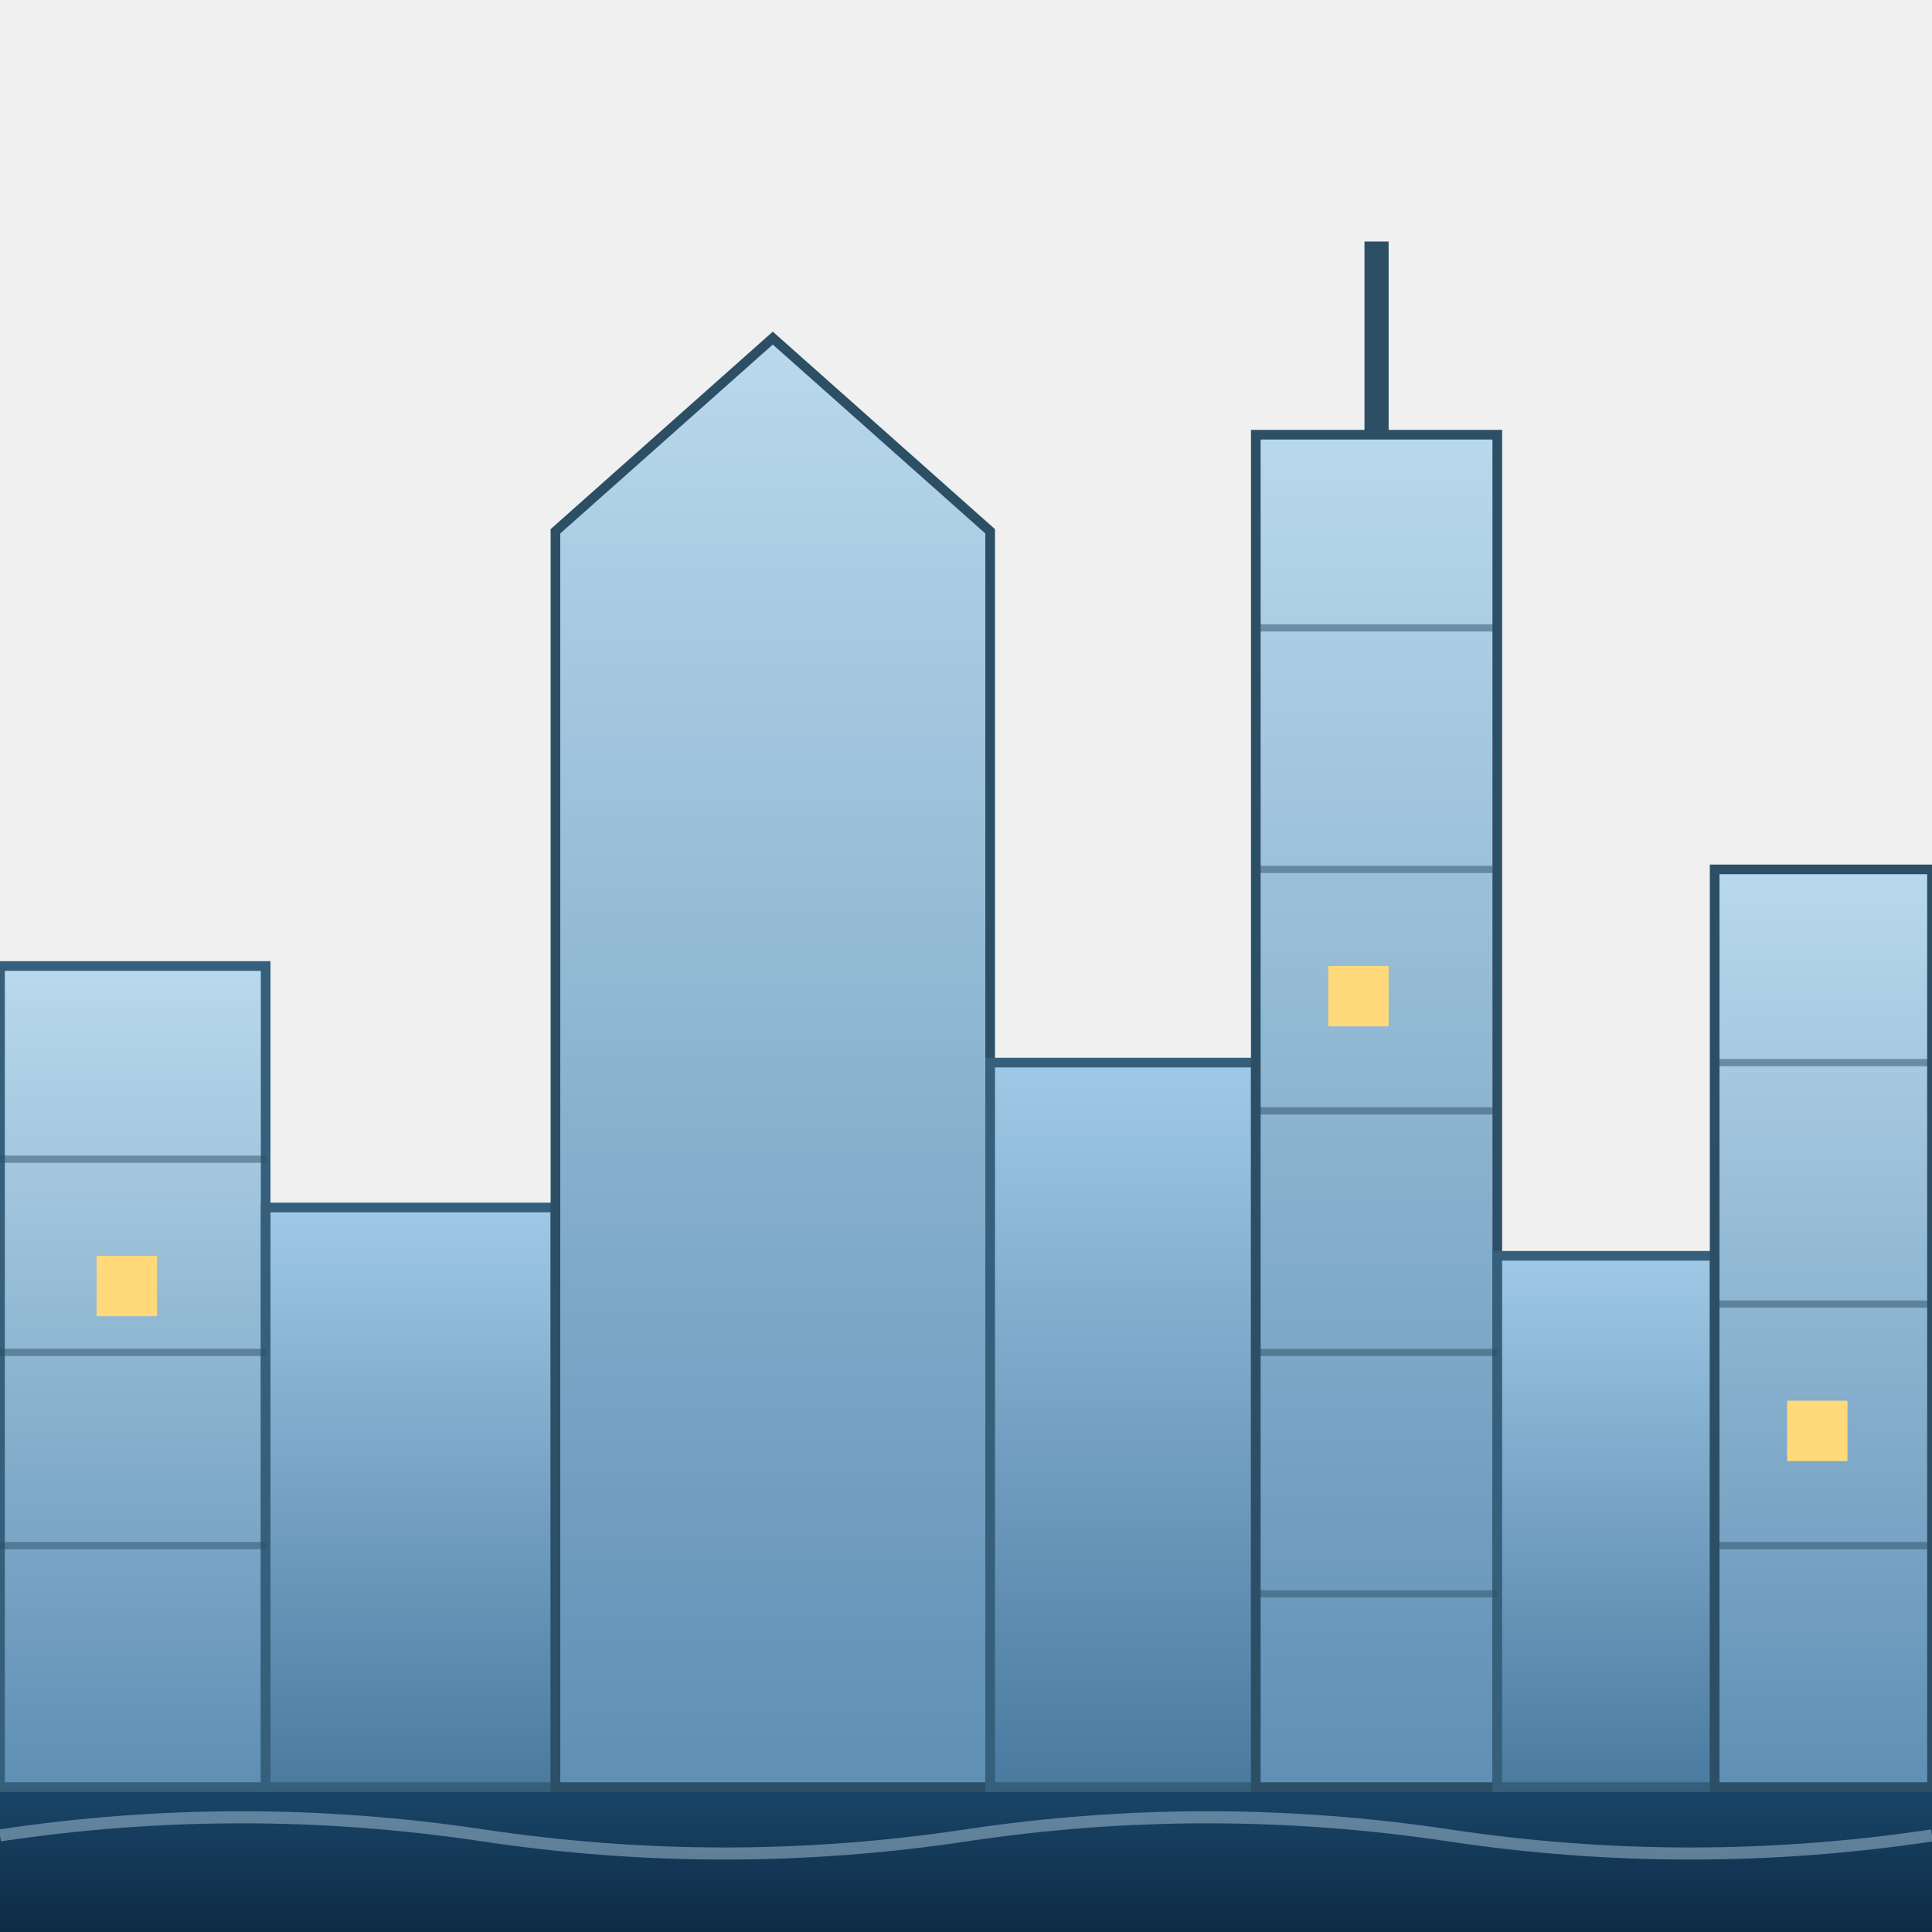
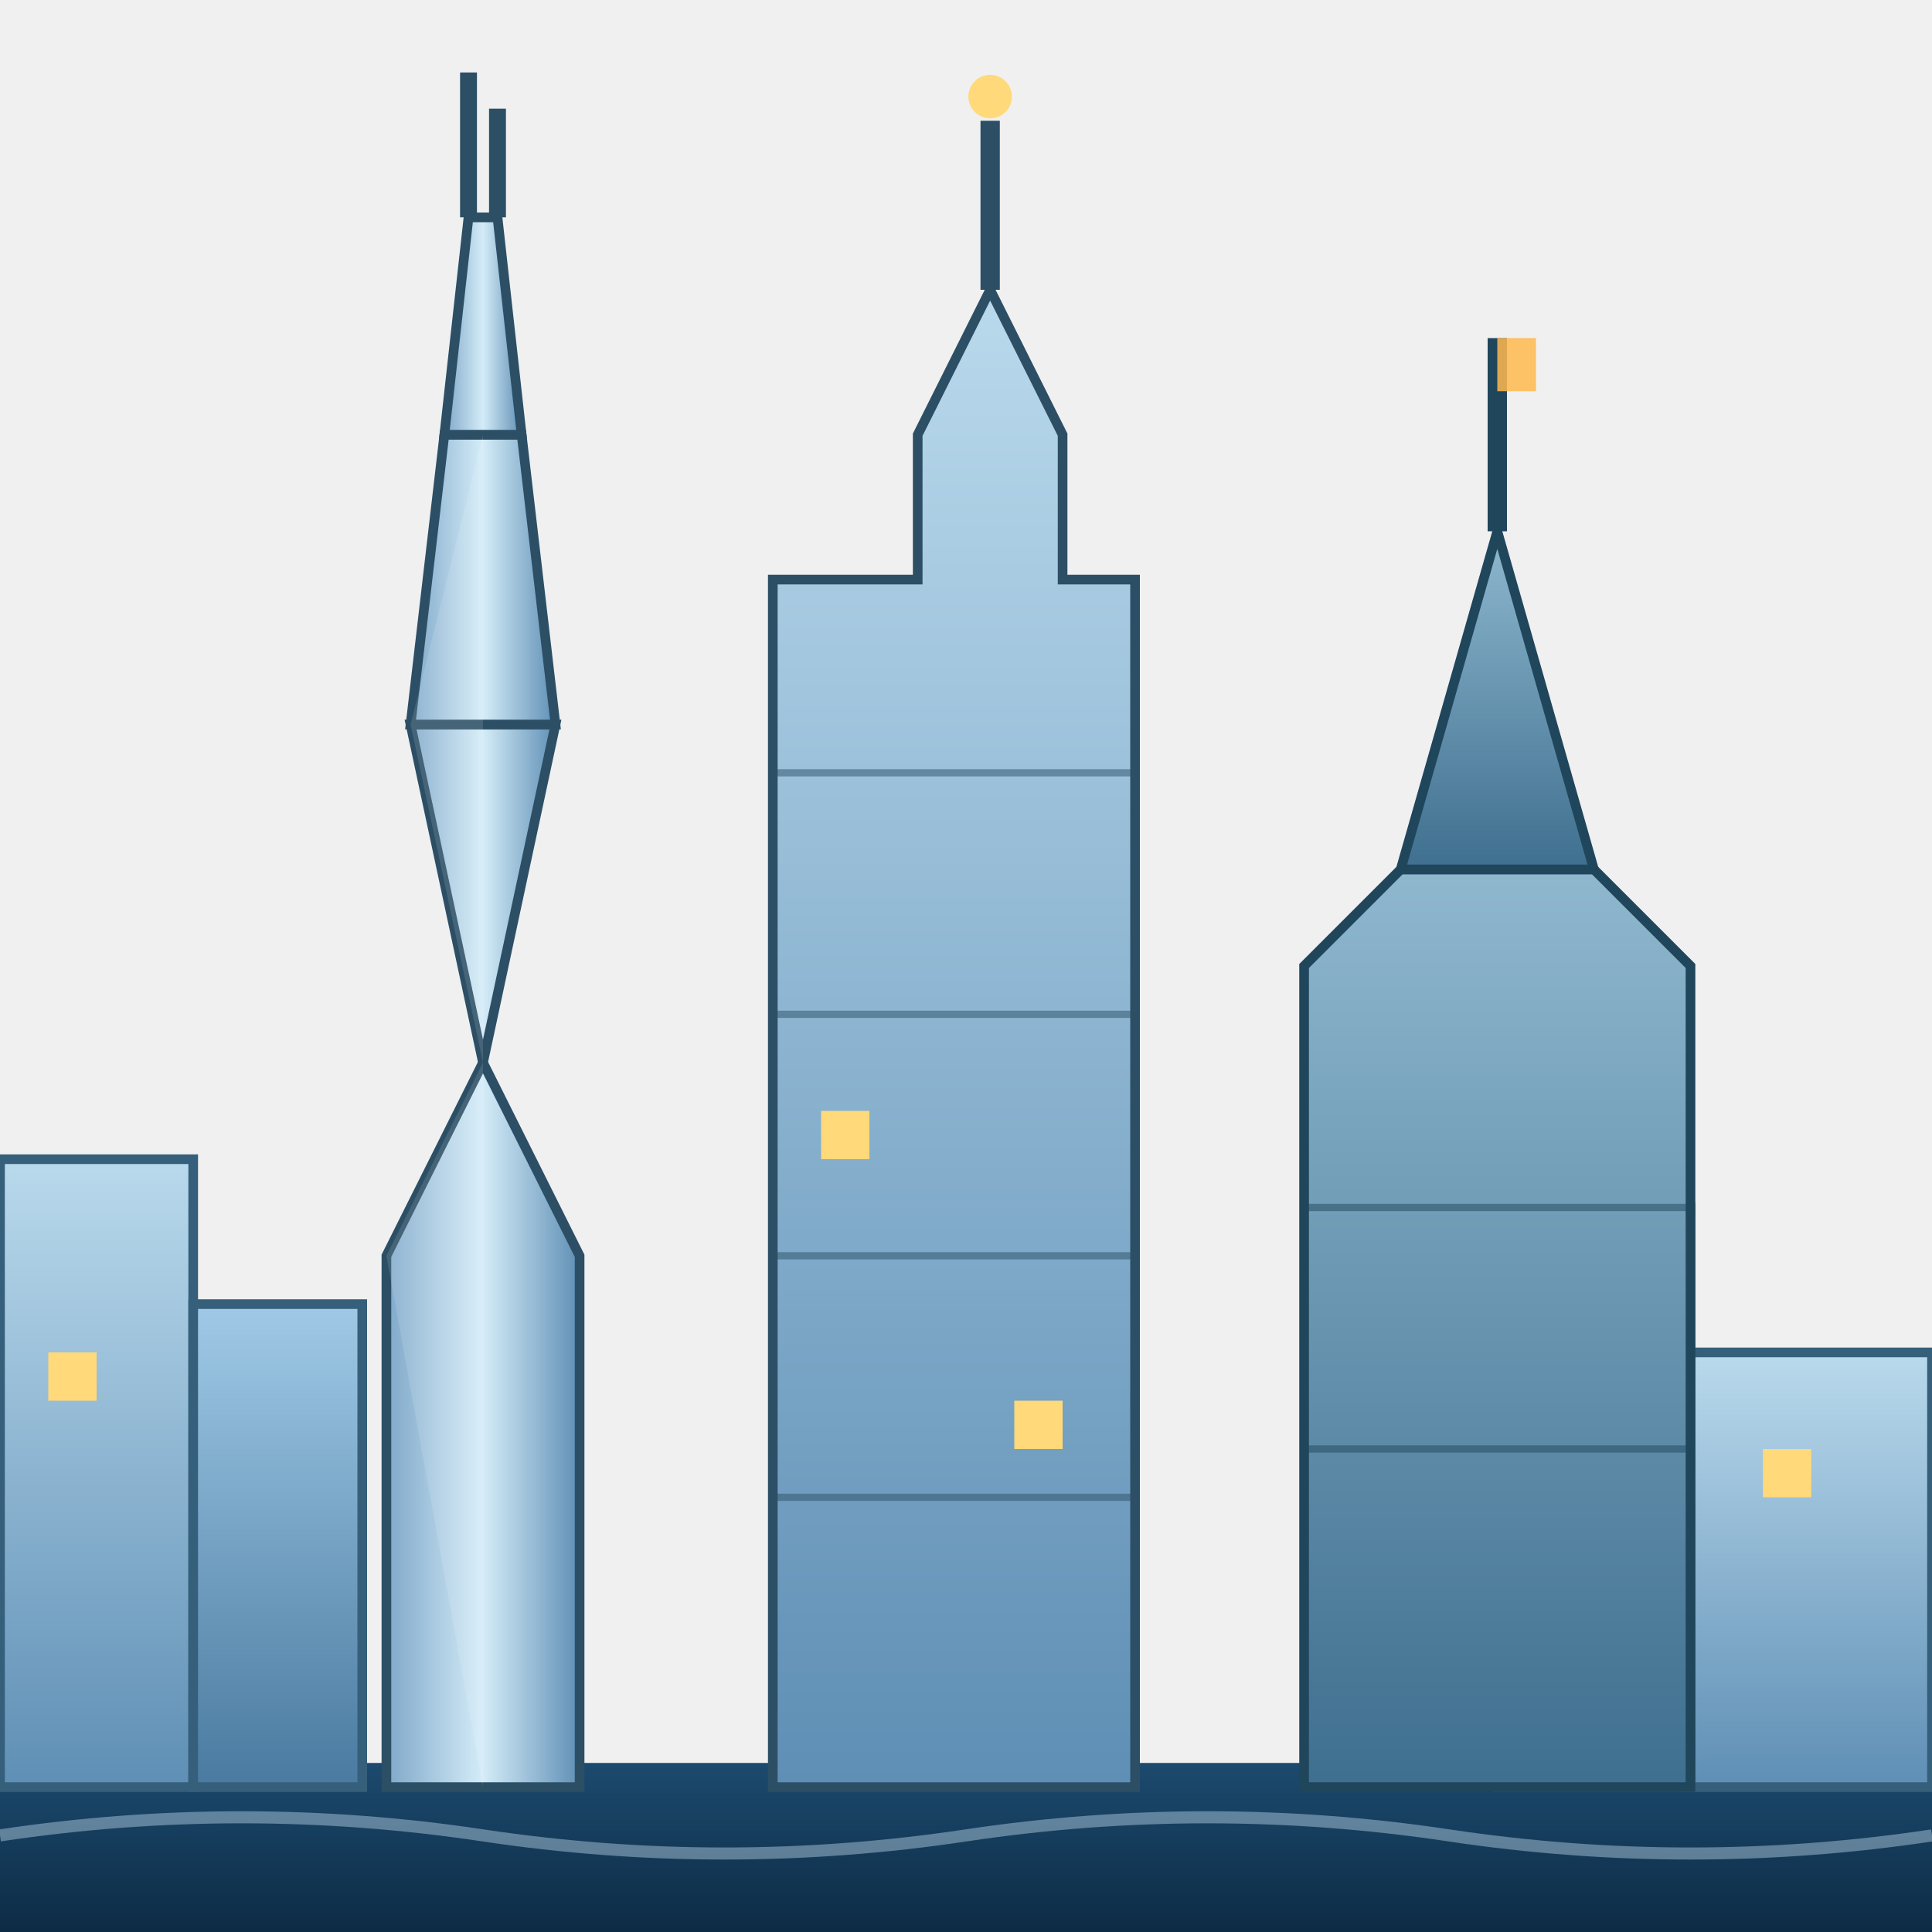
<svg xmlns="http://www.w3.org/2000/svg" viewBox="0 0 80 80">
  <defs>
    <linearGradient id="hkGlass1" x1="0" y1="0" x2="0" y2="1">
      <stop offset="0%" stop-color="#9fc9e6" />
      <stop offset="100%" stop-color="#4a7aa0" />
    </linearGradient>
    <linearGradient id="hkGlass2" x1="0" y1="0" x2="0" y2="1">
      <stop offset="0%" stop-color="#b9d9ec" />
      <stop offset="100%" stop-color="#5f8fb5" />
    </linearGradient>
+     <linearGradient id="hkBoc" x1="0" y1="0" x2="1" y2="0">
+       <stop offset="0%" stop-color="#7fa8c9" />
+       <stop offset="50%" stop-color="#d4ecf8" />
+       <stop offset="100%" stop-color="#5f8fb5" />
+     </linearGradient>
+     <linearGradient id="hkPlaza" x1="0" y1="0" x2="0" y2="1">
+       <stop offset="0%" stop-color="#8fb8cf" />
+       <stop offset="100%" stop-color="#3f6f8f" />
+     </linearGradient>
    <linearGradient id="hkWater" x1="0" y1="0" x2="0" y2="1">
      <stop offset="0%" stop-color="#1c4a6e" />
      <stop offset="100%" stop-color="#0d2b45" />
    </linearGradient>
  </defs>
  <rect x="0" y="73" width="80" height="7" fill="url(#hkWater)" />
  <path d="M0,76 Q10,74.5 20,76 T40,76 T60,76 T80,76" stroke="#cfe8f8" stroke-width="0.5" opacity="0.4" fill="none">
    <animate attributeName="opacity" values="0.25;0.55;0.25" dur="3s" repeatCount="indefinite" />
  </path>
-   <rect x="0" y="40" width="11" height="34" fill="url(#hkGlass2)" stroke="#355f7a" stroke-width="0.4" />
-   <rect x="11" y="50" width="12" height="24" fill="url(#hkGlass1)" stroke="#355f7a" stroke-width="0.4" />
-   <path d="M23,74 L23,22 L32,14 L41,22 L41,74 Z" fill="url(#hkGlass2)" stroke="#2c4f66" stroke-width="0.4" />
-   <rect x="41" y="44" width="11" height="30" fill="url(#hkGlass1)" stroke="#355f7a" stroke-width="0.4" />
-   <rect x="52" y="18" width="10" height="56" fill="url(#hkGlass2)" stroke="#2c4f66" stroke-width="0.4" />
-   <line x1="57" y1="18" x2="57" y2="10" stroke="#2c4f66" stroke-width="1" />
-   <rect x="62" y="52" width="9" height="22" fill="url(#hkGlass1)" stroke="#355f7a" stroke-width="0.4" />
-   <rect x="71" y="36" width="9" height="38" fill="url(#hkGlass2)" stroke="#2c4f66" stroke-width="0.4" />
+   <rect x="0" y="48" width="8" height="26" fill="url(#hkGlass2)" stroke="#355f7a" stroke-width="0.4" />
+   <rect x="8" y="54" width="7" height="20" fill="url(#hkGlass1)" stroke="#355f7a" stroke-width="0.4" />
+   <rect x="62" y="50" width="8" height="24" fill="url(#hkGlass1)" stroke="#355f7a" stroke-width="0.4" />
+   <rect x="70" y="56" width="10" height="18" fill="url(#hkGlass2)" stroke="#355f7a" stroke-width="0.4" />
+   <path d="M16,74 L16,52 L20,44 L24,52 L24,74 Z" fill="url(#hkBoc)" stroke="#2c4f66" stroke-width="0.4" />
+   <path d="M20,44 L17,30 L23,30 Z" fill="url(#hkBoc)" stroke="#2c4f66" stroke-width="0.4" />
+   <path d="M17,30 L18.4,18 L21.6,18 L23,30 Z" fill="url(#hkBoc)" stroke="#2c4f66" stroke-width="0.4" />
+   <path d="M18.4,18 L19.4,9 L20.6,9 L21.6,18 Z" fill="url(#hkBoc)" stroke="#2c4f66" stroke-width="0.4" />
+   <line x1="19.4" y1="9" x2="19.4" y2="3" stroke="#2c4f66" stroke-width="0.7" />
+   <line x1="20.6" y1="9" x2="20.6" y2="4.5" stroke="#2c4f66" stroke-width="0.7" />
+   <path d="M16,52 L20,44 L20,74 Z" fill="#ffffff" opacity="0.12" />
+   <path d="M17,30 L20,44 L20,18 Z" fill="#ffffff" opacity="0.12" />
+   <path d="M32,74 L32,24 L38,24 L38,18 L41,12 L44,18 L44,24 L47,24 L47,74 Z" fill="url(#hkGlass2)" stroke="#2c4f66" stroke-width="0.4" />
  <g stroke="#2c4f66" stroke-width="0.3" opacity="0.5">
-     <line x1="0" y1="48" x2="11" y2="48" />
-     <line x1="0" y1="56" x2="11" y2="56" />
-     <line x1="0" y1="64" x2="11" y2="64" />
-     <line x1="52" y1="26" x2="62" y2="26" />
-     <line x1="52" y1="36" x2="62" y2="36" />
-     <line x1="52" y1="46" x2="62" y2="46" />
-     <line x1="52" y1="56" x2="62" y2="56" />
-     <line x1="52" y1="66" x2="62" y2="66" />
-     <line x1="71" y1="44" x2="80" y2="44" />
-     <line x1="71" y1="54" x2="80" y2="54" />
-     <line x1="71" y1="64" x2="80" y2="64" />
+     <line x1="32" y1="32" x2="47" y2="32" />
+     <line x1="32" y1="42" x2="47" y2="42" />
+     <line x1="32" y1="52" x2="47" y2="52" />
+     <line x1="32" y1="62" x2="47" y2="62" />
  </g>
-   <rect x="4" y="52" width="2.5" height="2.5" fill="#ffd97a">
+   <line x1="41" y1="12" x2="41" y2="5" stroke="#2c4f66" stroke-width="0.8" />
+   <circle cx="41" cy="4" r="0.9" fill="#ffd97a">
+     <animate attributeName="opacity" values="1;0.3;1" dur="1.6s" repeatCount="indefinite" />
+   </circle>
+   <path d="M54,74 L54,40 L58,36 L66,36 L70,40 L70,74 Z" fill="url(#hkPlaza)" stroke="#20465c" stroke-width="0.4" />
+   <path d="M58,36 L62,22 L66,36 Z" fill="url(#hkPlaza)" stroke="#20465c" stroke-width="0.4" />
+   <line x1="62" y1="22" x2="62" y2="14" stroke="#20465c" stroke-width="0.8" />
+   <g fill="#ffb84d" opacity="0.85">
+     <rect x="62" y="14" width="1.6" height="2.2" />
+     <animate attributeName="opacity" values="0.4;1;0.4" dur="2.4s" repeatCount="indefinite" />
+   </g>
+   <g stroke="#20465c" stroke-width="0.3" opacity="0.5">
+     <line x1="54" y1="50" x2="70" y2="50" />
+     <line x1="54" y1="60" x2="70" y2="60" />
+   </g>
+   <rect x="2" y="56" width="2" height="2" fill="#ffd97a">
    <animate attributeName="opacity" values="0.4;1;0.4" dur="2.2s" repeatCount="indefinite" />
  </rect>
-   <rect x="55" y="40" width="2.5" height="2.5" fill="#ffd97a">
+   <rect x="34" y="46" width="2" height="2" fill="#ffd97a">
    <animate attributeName="opacity" values="1;0.4;1" dur="2.6s" repeatCount="indefinite" />
  </rect>
-   <rect x="74" y="58" width="2.5" height="2.5" fill="#ffd97a">
+   <rect x="73" y="60" width="2" height="2" fill="#ffd97a">
    <animate attributeName="opacity" values="0.5;1;0.5" dur="1.9s" repeatCount="indefinite" />
  </rect>
+   <rect x="42" y="58" width="2" height="2" fill="#ffd97a">
+     <animate attributeName="opacity" values="0.3;0.9;0.3" dur="3s" repeatCount="indefinite" />
+   </rect>
</svg>
